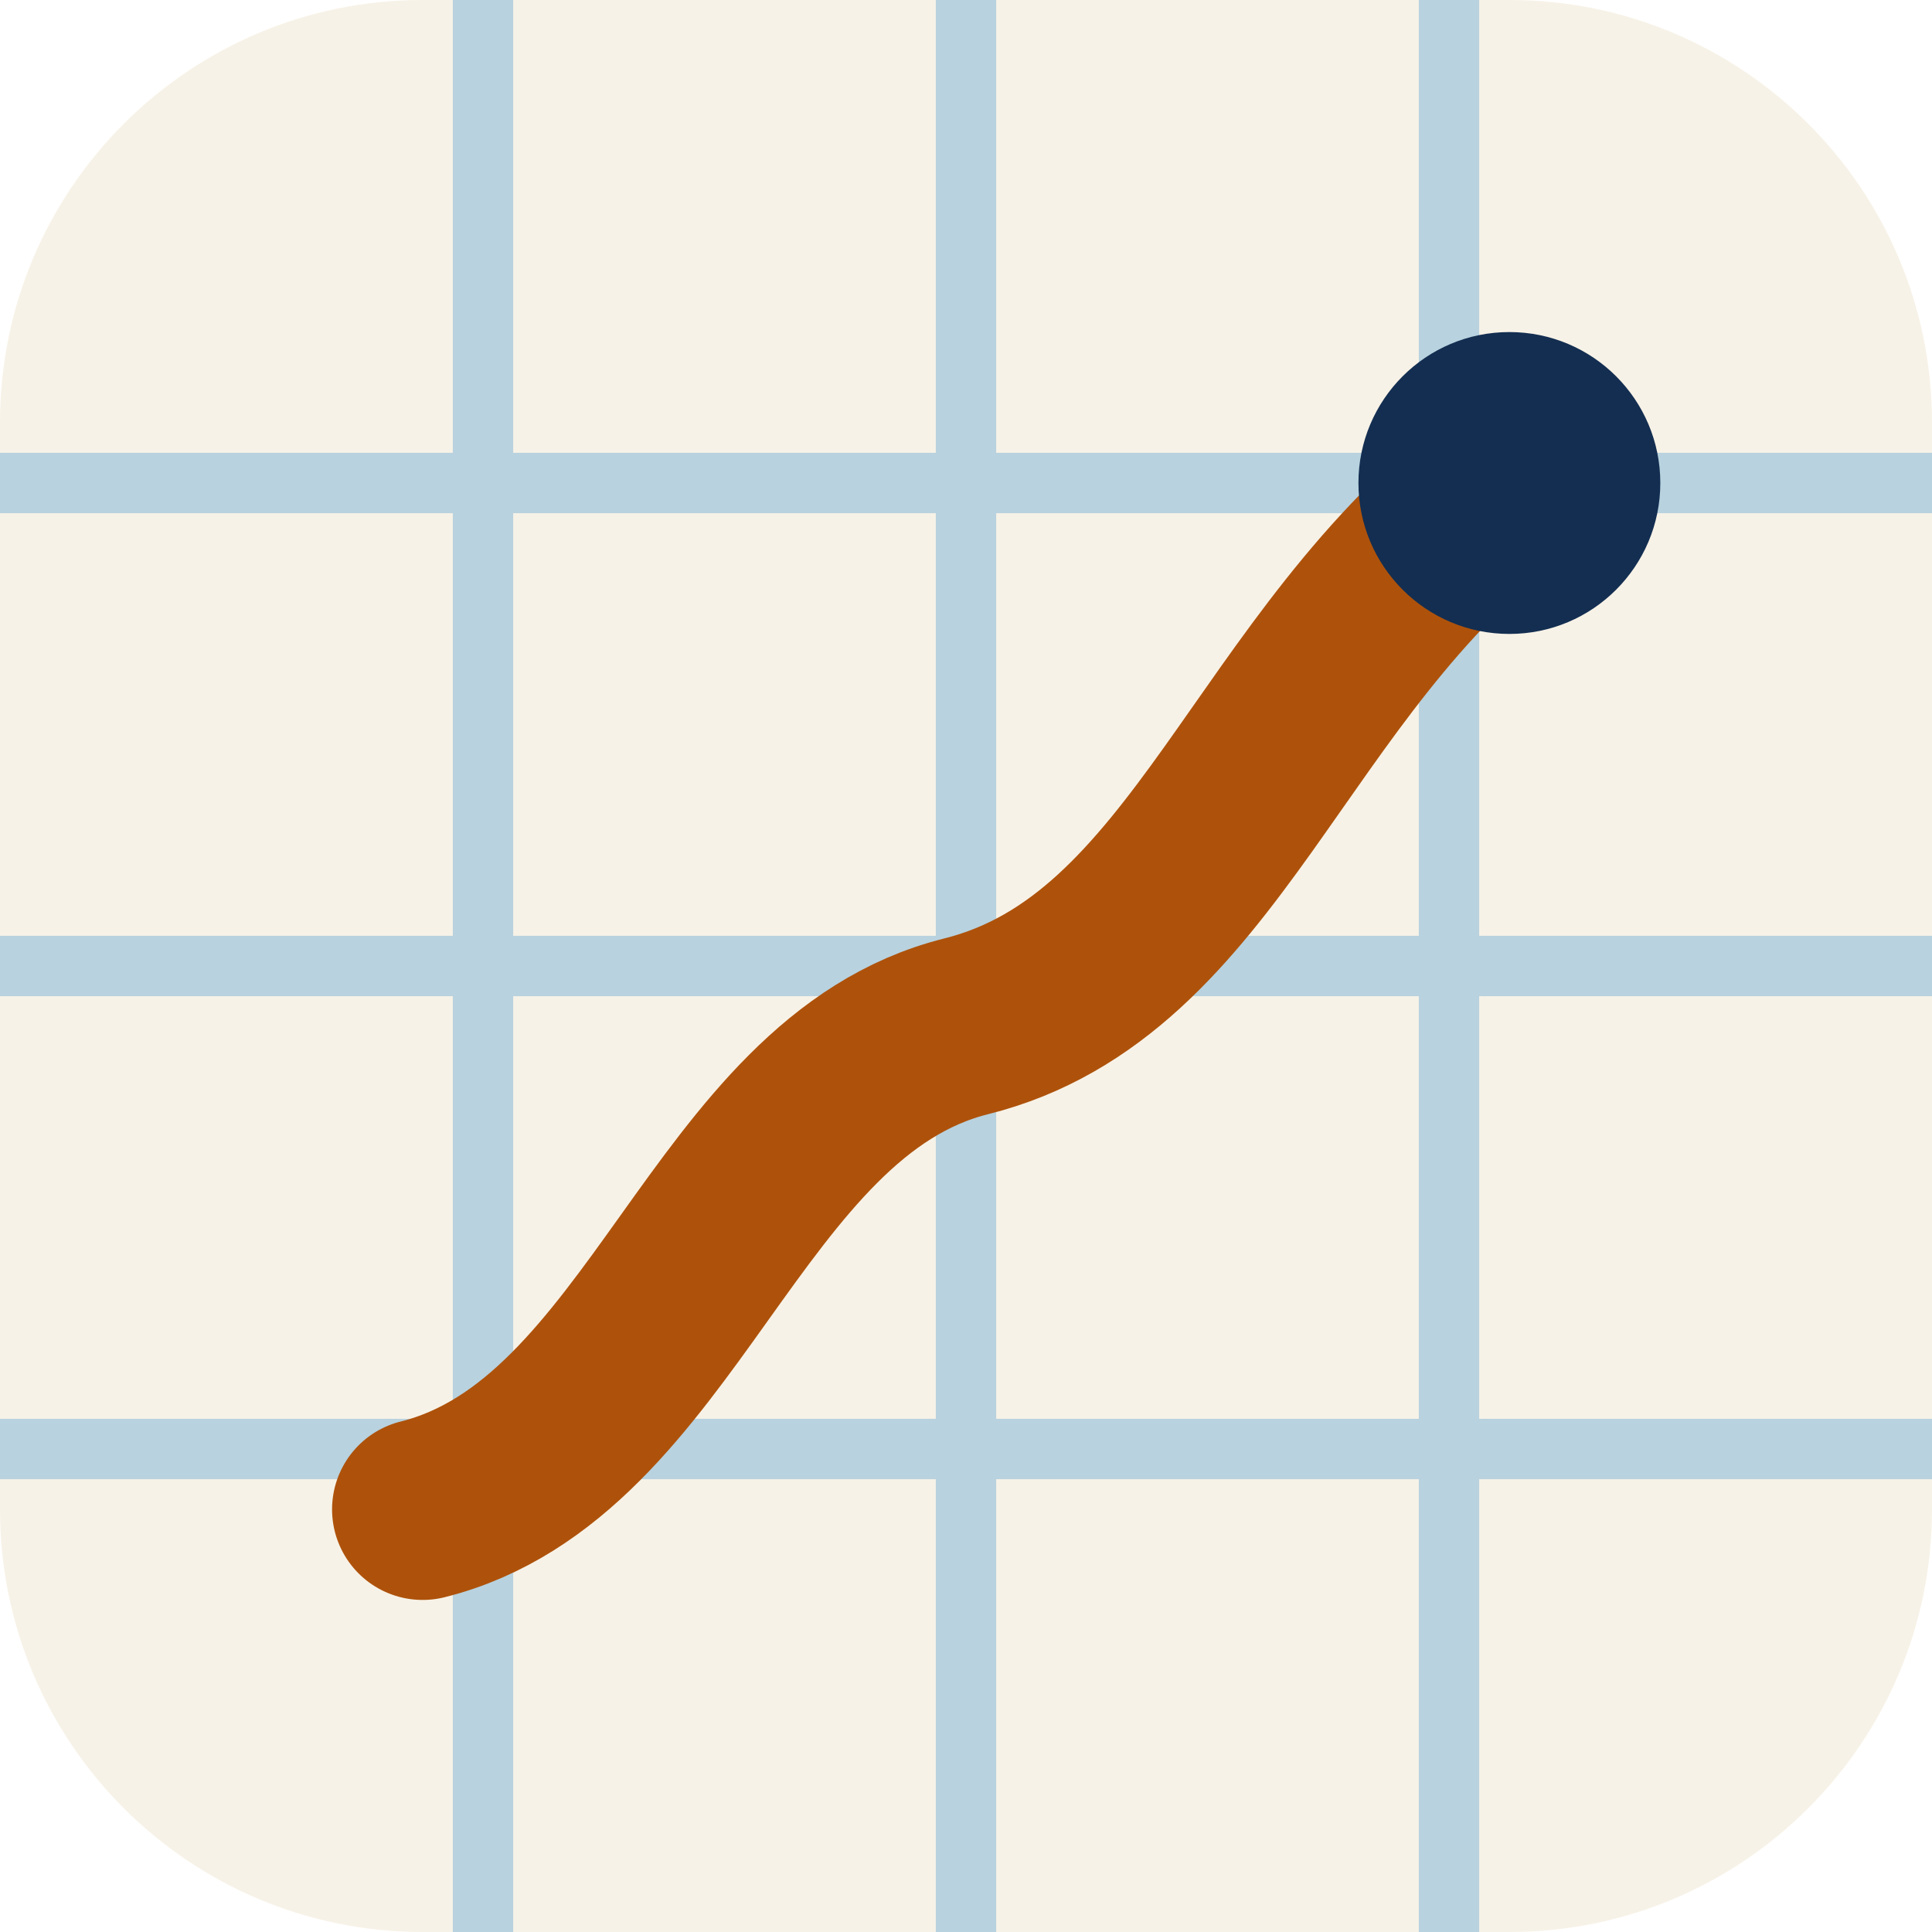
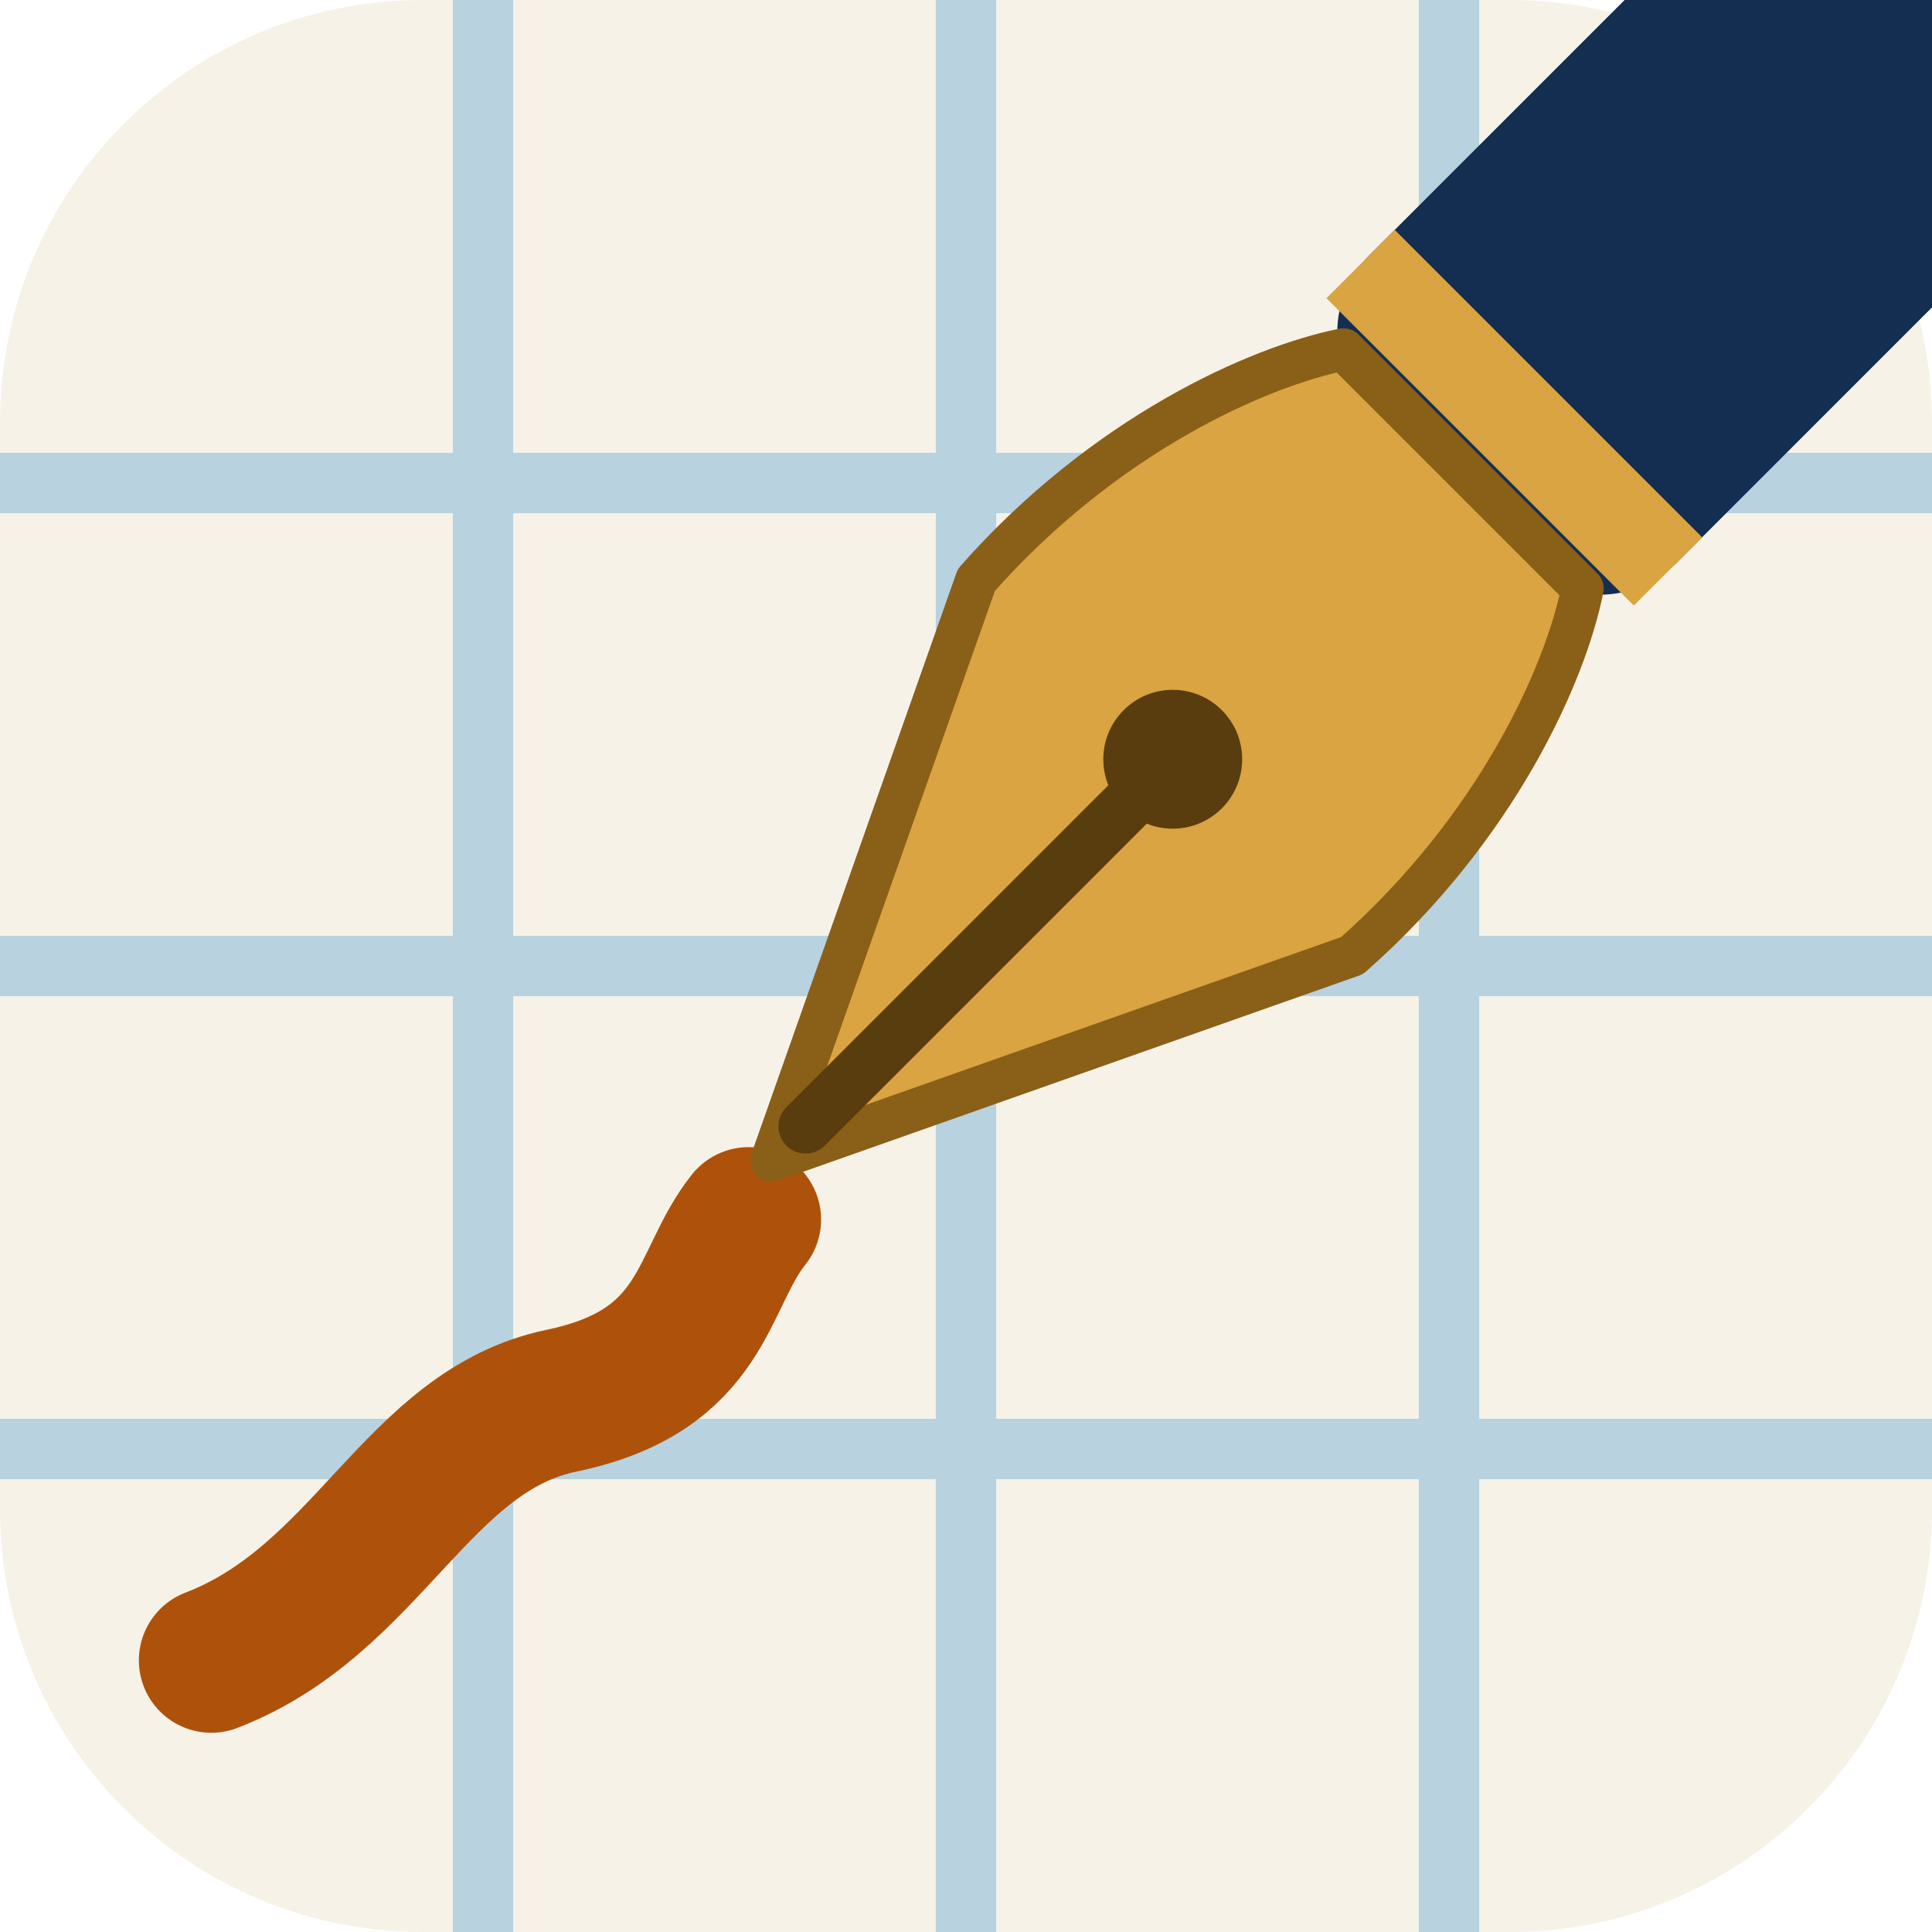
<svg xmlns="http://www.w3.org/2000/svg" viewBox="0 0 32 32">
  <rect width="32" height="32" rx="7" fill="#f7f2e7" />
-   <path d="M8 0v32M16 0v32M24 0v32M0 8h32M0 16h32M0 24h32" stroke="#6babd5" stroke-opacity=".45" />
-   <path d="M7 25c4-1 5-7 9-8s5-6 9-9" fill="none" stroke="#ae520b" stroke-width="3" stroke-linecap="round" />
-   <circle cx="25" cy="8" r="2.5" fill="#132e51" />
+   <path d="M8 0v32M16 0v32M24 0v32M0 8h32M0 16h32M0 24h32" stroke="#6babd5" stroke-opacity="0.45" />
+   <path d="M3.5 27.5c2.6-1 3.4-3.8 5.8-4.3s2.3-2 3.1-3" fill="none" stroke="#ae520b" stroke-width="2.4" stroke-linecap="round" />
+   <g transform="translate(19 13) rotate(45)">
+     <rect x="-3.6" y="-26" width="7.2" height="19" rx="1.8" fill="#132e51" />
+     <path d="M-3.6-8.6h7.2" stroke="#d9a441" stroke-width="1.6" />
+     <path d="M0 8.8L-4.4-0.4C-4.6-3.6-3.6-6.2-2.8-7.4h5.6c0.8 1.2 1.8 3.8 1.6 7z" fill="#d9a441" stroke="#8a5f17" stroke-width="0.7" stroke-linejoin="round" />
+     <path d="M0 8V0.4" stroke="#5a3d0e" stroke-width="0.9" stroke-linecap="round" />
+     <circle cy="-0.6" r="1.15" fill="#5a3d0e" />
+   </g>
</svg>
